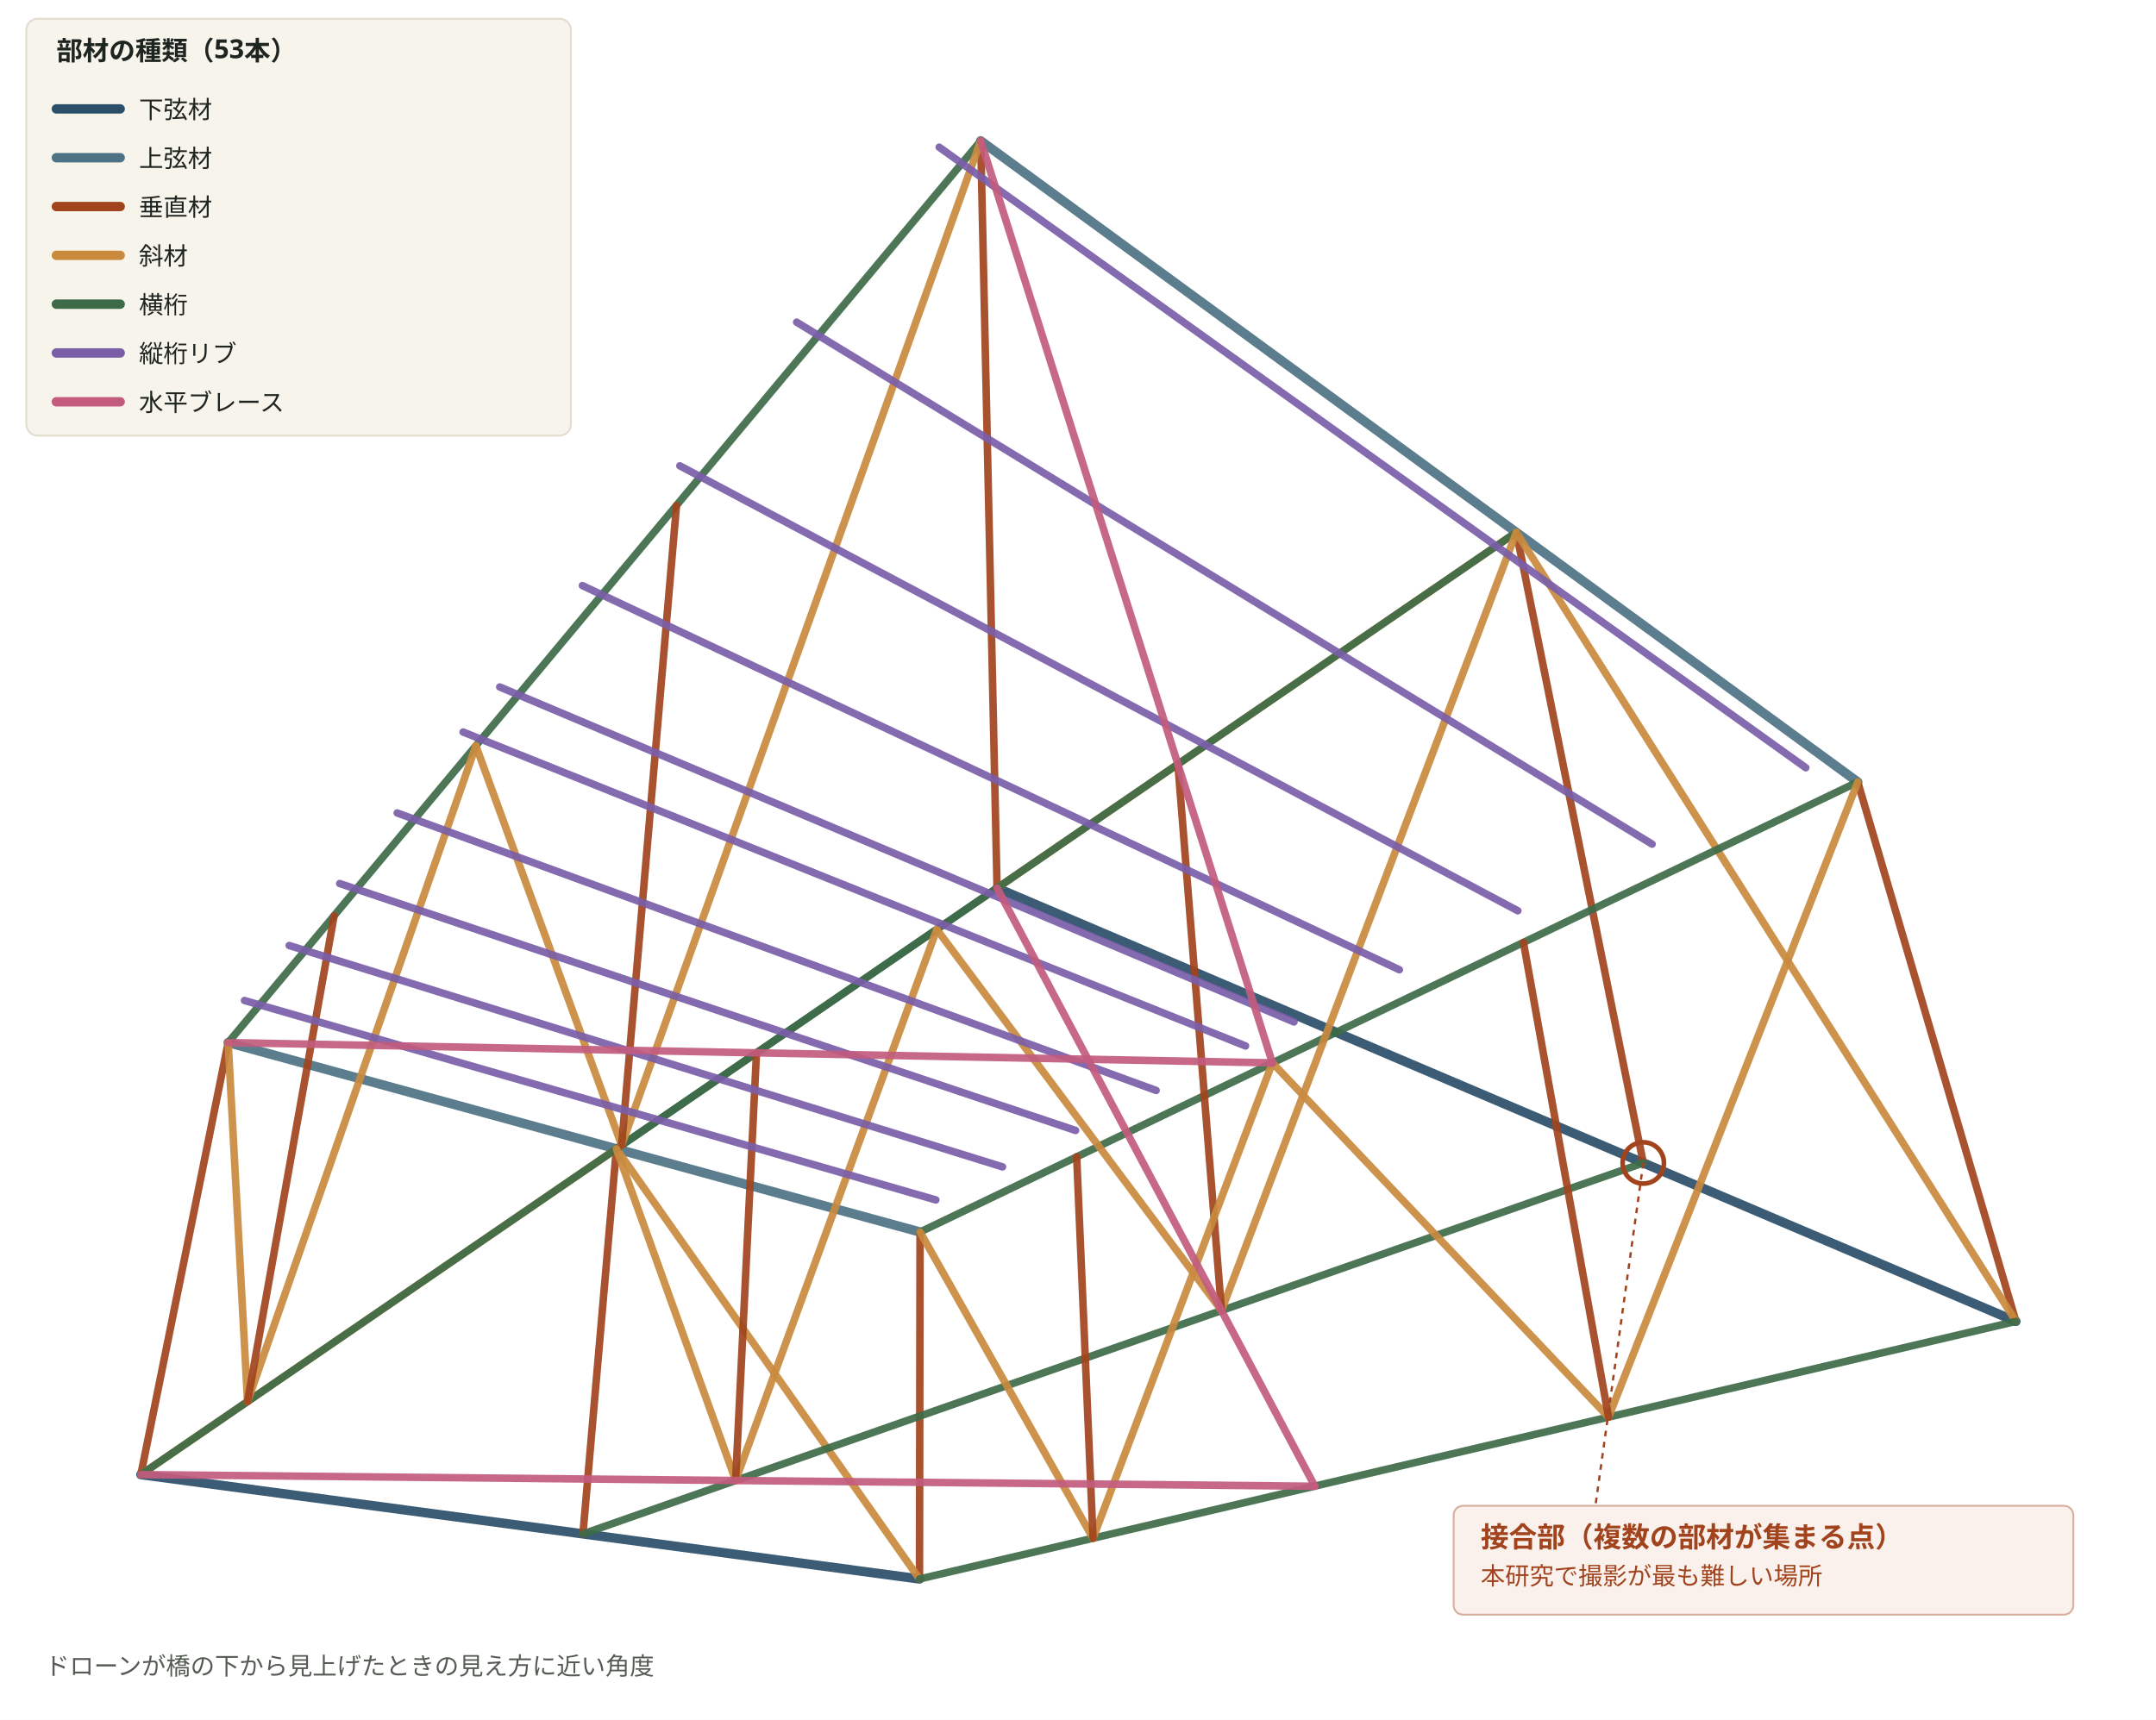
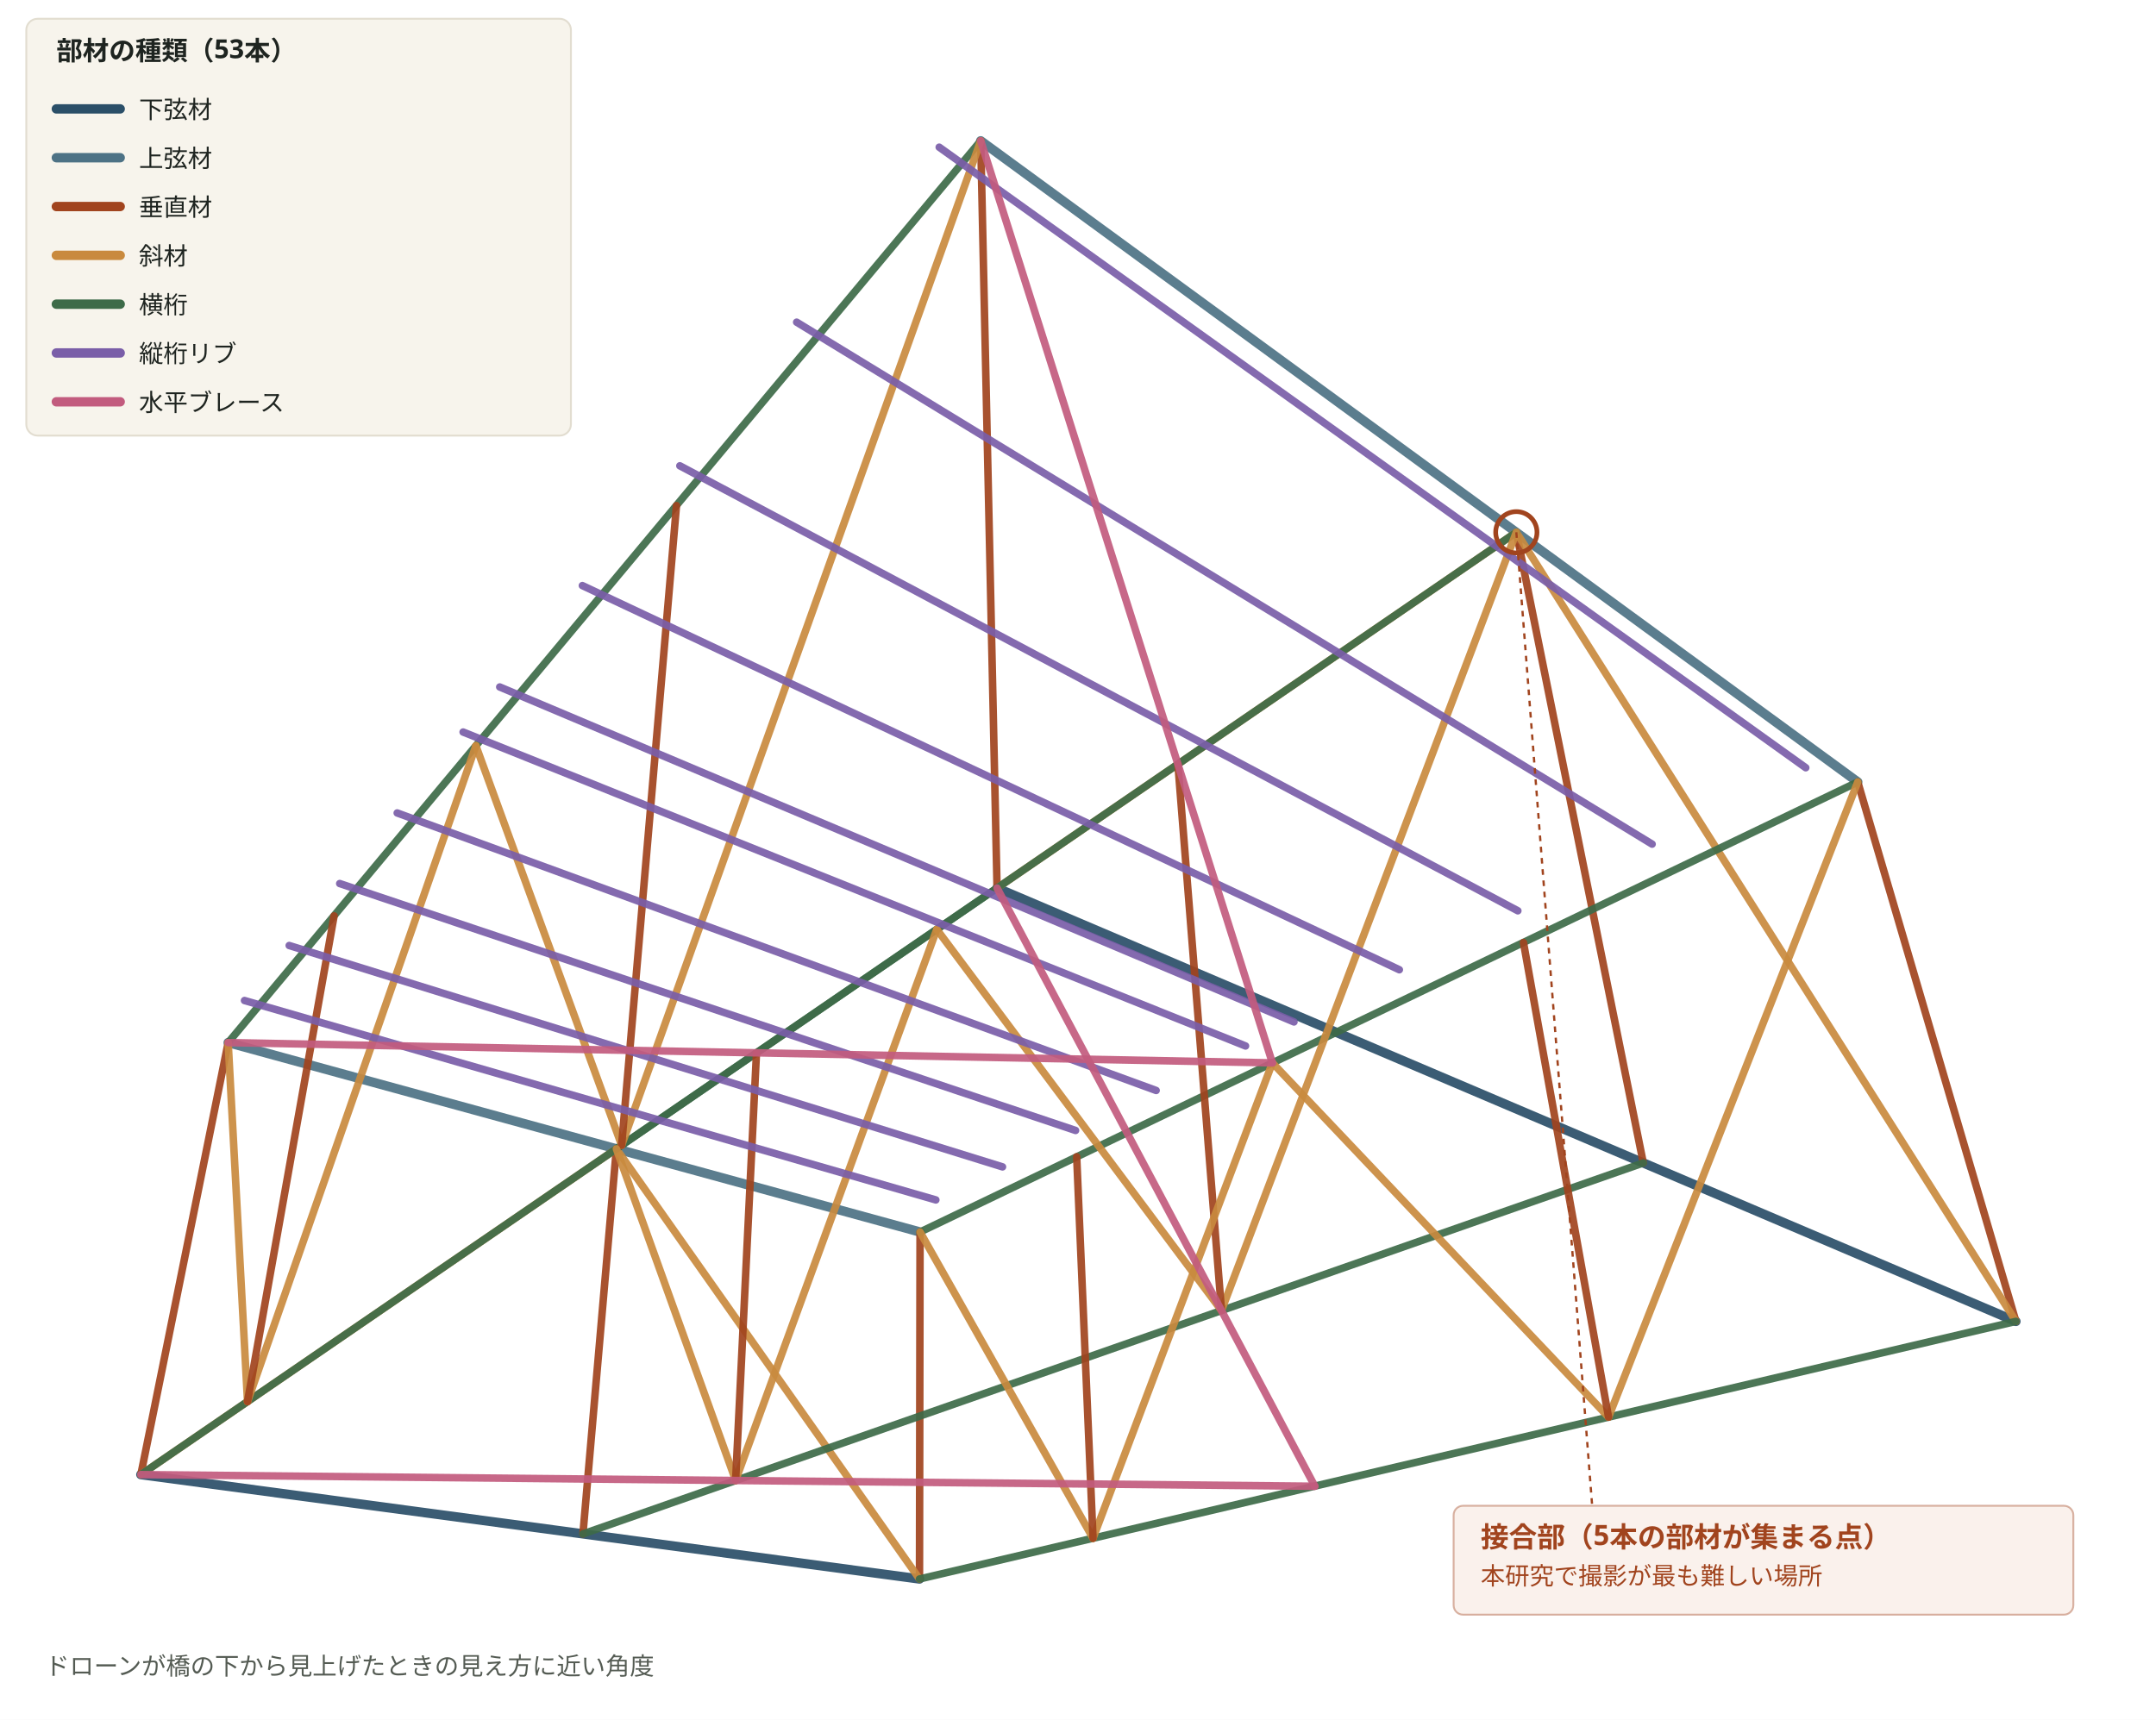
<svg xmlns="http://www.w3.org/2000/svg" viewBox="0 0 1148 916" role="img" aria-label="橋の下から見上げる視点で描いた橋梁トラス構造。53本の部材のうち道路床版を除く52本が種類ごとに色分けされている。">
  <rect x="0" y="0" width="1148" height="916" fill="#ffffff" />
  <line x1="530.9" y1="473.0" x2="1073.4" y2="703.8" stroke="#2b4f68" stroke-width="5" stroke-linecap="round" stroke-opacity="0.92" />
  <line x1="522.2" y1="75.0" x2="989.2" y2="416.5" stroke="#4d7285" stroke-width="5" stroke-linecap="round" stroke-opacity="0.92" />
  <line x1="530.9" y1="473.0" x2="522.2" y2="75.0" stroke="#a1441e" stroke-width="4" stroke-linecap="round" stroke-opacity="0.92" />
  <line x1="875.0" y1="619.4" x2="807.4" y2="283.5" stroke="#a1441e" stroke-width="4" stroke-linecap="round" stroke-opacity="0.92" />
  <line x1="1073.4" y1="703.8" x2="989.2" y2="416.5" stroke="#a1441e" stroke-width="4" stroke-linecap="round" stroke-opacity="0.92" />
  <line x1="530.9" y1="473.0" x2="807.4" y2="283.5" stroke="#c98a3e" stroke-width="4" stroke-linecap="round" stroke-opacity="0.92" />
  <line x1="807.4" y1="283.5" x2="1073.4" y2="703.8" stroke="#c98a3e" stroke-width="4" stroke-linecap="round" stroke-opacity="0.92" />
  <line x1="75.0" y1="785.4" x2="489.6" y2="841.0" stroke="#2b4f68" stroke-width="5" stroke-linecap="round" stroke-opacity="0.92" />
  <line x1="121.5" y1="555.3" x2="489.9" y2="656.2" stroke="#4d7285" stroke-width="5" stroke-linecap="round" stroke-opacity="0.92" />
  <line x1="75.0" y1="785.4" x2="121.5" y2="555.3" stroke="#a1441e" stroke-width="4" stroke-linecap="round" stroke-opacity="0.92" />
  <line x1="310.4" y1="817.0" x2="328.2" y2="611.9" stroke="#a1441e" stroke-width="4" stroke-linecap="round" stroke-opacity="0.92" />
  <line x1="489.6" y1="841.0" x2="489.9" y2="656.2" stroke="#a1441e" stroke-width="4" stroke-linecap="round" stroke-opacity="0.92" />
  <line x1="75.0" y1="785.4" x2="328.2" y2="611.9" stroke="#c98a3e" stroke-width="4" stroke-linecap="round" stroke-opacity="0.92" />
  <line x1="328.2" y1="611.9" x2="489.6" y2="841.0" stroke="#c98a3e" stroke-width="4" stroke-linecap="round" stroke-opacity="0.92" />
  <line x1="530.9" y1="473.0" x2="75.0" y2="785.4" stroke="#3d6b48" stroke-width="4" stroke-linecap="round" stroke-opacity="0.92" />
  <line x1="522.2" y1="75.0" x2="121.5" y2="555.3" stroke="#3d6b48" stroke-width="4" stroke-linecap="round" stroke-opacity="0.92" />
  <line x1="875.0" y1="619.4" x2="310.4" y2="817.0" stroke="#3d6b48" stroke-width="4" stroke-linecap="round" stroke-opacity="0.92" />
  <line x1="807.4" y1="283.5" x2="328.2" y2="611.9" stroke="#3d6b48" stroke-width="4" stroke-linecap="round" stroke-opacity="0.92" />
  <line x1="1073.4" y1="703.8" x2="489.6" y2="841.0" stroke="#3d6b48" stroke-width="4" stroke-linecap="round" stroke-opacity="0.92" />
  <line x1="989.2" y1="416.5" x2="489.9" y2="656.2" stroke="#3d6b48" stroke-width="4" stroke-linecap="round" stroke-opacity="0.92" />
  <line x1="522.2" y1="75.0" x2="331.0" y2="610.0" stroke="#c98a3e" stroke-width="4" stroke-linecap="round" stroke-opacity="0.92" />
  <line x1="331.0" y1="610.0" x2="253.4" y2="397.2" stroke="#c98a3e" stroke-width="4" stroke-linecap="round" stroke-opacity="0.92" />
  <line x1="253.4" y1="397.2" x2="131.8" y2="746.5" stroke="#c98a3e" stroke-width="4" stroke-linecap="round" stroke-opacity="0.92" />
  <line x1="131.8" y1="746.5" x2="121.5" y2="555.3" stroke="#c98a3e" stroke-width="4" stroke-linecap="round" stroke-opacity="0.92" />
  <line x1="331.0" y1="610.0" x2="360.2" y2="269.3" stroke="#a1441e" stroke-width="4" stroke-linecap="round" stroke-opacity="0.92" />
  <line x1="131.8" y1="746.5" x2="177.9" y2="487.8" stroke="#a1441e" stroke-width="4" stroke-linecap="round" stroke-opacity="0.92" />
  <line x1="807.4" y1="283.5" x2="650.4" y2="698.0" stroke="#c98a3e" stroke-width="4" stroke-linecap="round" stroke-opacity="0.92" />
  <line x1="650.4" y1="698.0" x2="498.8" y2="495.0" stroke="#c98a3e" stroke-width="4" stroke-linecap="round" stroke-opacity="0.92" />
  <line x1="498.8" y1="495.0" x2="391.7" y2="788.5" stroke="#c98a3e" stroke-width="4" stroke-linecap="round" stroke-opacity="0.92" />
  <line x1="391.7" y1="788.5" x2="328.2" y2="611.9" stroke="#c98a3e" stroke-width="4" stroke-linecap="round" stroke-opacity="0.92" />
  <line x1="650.4" y1="698.0" x2="627.2" y2="407.0" stroke="#a1441e" stroke-width="4" stroke-linecap="round" stroke-opacity="0.92" />
  <line x1="391.7" y1="788.5" x2="402.8" y2="560.8" stroke="#a1441e" stroke-width="4" stroke-linecap="round" stroke-opacity="0.92" />
  <line x1="989.2" y1="416.5" x2="856.5" y2="754.8" stroke="#c98a3e" stroke-width="4" stroke-linecap="round" stroke-opacity="0.92" />
  <line x1="856.5" y1="754.8" x2="677.5" y2="566.1" stroke="#c98a3e" stroke-width="4" stroke-linecap="round" stroke-opacity="0.92" />
  <line x1="677.5" y1="566.1" x2="582.0" y2="819.3" stroke="#c98a3e" stroke-width="4" stroke-linecap="round" stroke-opacity="0.92" />
  <line x1="582.0" y1="819.3" x2="489.9" y2="656.2" stroke="#c98a3e" stroke-width="4" stroke-linecap="round" stroke-opacity="0.92" />
  <line x1="856.5" y1="754.8" x2="811.2" y2="502.0" stroke="#a1441e" stroke-width="4" stroke-linecap="round" stroke-opacity="0.92" />
  <line x1="582.0" y1="819.3" x2="573.3" y2="616.1" stroke="#a1441e" stroke-width="4" stroke-linecap="round" stroke-opacity="0.92" />
  <line x1="500.1" y1="78.4" x2="961.5" y2="408.9" stroke="#7a5ea8" stroke-width="4" stroke-linecap="round" stroke-opacity="0.92" />
  <line x1="424.2" y1="171.6" x2="879.7" y2="449.6" stroke="#7a5ea8" stroke-width="4" stroke-linecap="round" stroke-opacity="0.92" />
  <line x1="362.0" y1="248.1" x2="808.2" y2="485.1" stroke="#7a5ea8" stroke-width="4" stroke-linecap="round" stroke-opacity="0.92" />
  <line x1="310.1" y1="311.9" x2="745.1" y2="516.5" stroke="#7a5ea8" stroke-width="4" stroke-linecap="round" stroke-opacity="0.92" />
  <line x1="266.1" y1="365.9" x2="689.0" y2="544.3" stroke="#7a5ea8" stroke-width="4" stroke-linecap="round" stroke-opacity="0.92" />
  <line x1="246.6" y1="389.9" x2="663.2" y2="557.1" stroke="#7a5ea8" stroke-width="4" stroke-linecap="round" stroke-opacity="0.92" />
  <line x1="211.5" y1="433.0" x2="615.6" y2="580.8" stroke="#7a5ea8" stroke-width="4" stroke-linecap="round" stroke-opacity="0.92" />
  <line x1="180.9" y1="470.6" x2="572.7" y2="602.1" stroke="#7a5ea8" stroke-width="4" stroke-linecap="round" stroke-opacity="0.92" />
  <line x1="154.0" y1="503.6" x2="533.8" y2="621.5" stroke="#7a5ea8" stroke-width="4" stroke-linecap="round" stroke-opacity="0.92" />
  <line x1="130.2" y1="532.9" x2="498.3" y2="639.1" stroke="#7a5ea8" stroke-width="4" stroke-linecap="round" stroke-opacity="0.92" />
  <line x1="530.9" y1="473.0" x2="700.1" y2="791.6" stroke="#c25b7e" stroke-width="4" stroke-linecap="round" stroke-opacity="0.92" />
  <line x1="75.0" y1="785.4" x2="700.1" y2="791.6" stroke="#c25b7e" stroke-width="4" stroke-linecap="round" stroke-opacity="0.92" />
  <line x1="522.2" y1="75.0" x2="677.5" y2="566.1" stroke="#c25b7e" stroke-width="4" stroke-linecap="round" stroke-opacity="0.92" />
  <line x1="121.5" y1="555.3" x2="677.5" y2="566.1" stroke="#c25b7e" stroke-width="4" stroke-linecap="round" stroke-opacity="0.92" />
-   <circle cx="875.0" cy="619.4" r="11" fill="none" stroke="#a1441e" stroke-width="2.5" />
-   <line x1="875.0" y1="619.4" x2="848.4" y2="810.0" stroke="#a1441e" stroke-width="1.2" stroke-dasharray="3 3" />
+   <circle cx="807.4" cy="283.5" r="11" fill="none" stroke="#a1441e" stroke-width="2.5" />
+   <line x1="807.4" y1="283.5" x2="848.4" y2="810.0" stroke="#a1441e" stroke-width="1.2" stroke-dasharray="3 3" />
  <rect x="774" y="802" width="330" height="58" fill="#faf1ec" stroke="#a1441e" stroke-opacity="0.4" rx="5" />
-   <text x="788.4" y="824.0" font-family="sans-serif" font-size="15" font-weight="700" fill="#a1441e">接合部（複数の部材が集まる点）</text>
+   <text x="788.4" y="824.0" font-family="sans-serif" font-size="15" font-weight="700" fill="#a1441e">接合部（5本の部材が集まる点）</text>
  <text x="788.4" y="844.0" font-family="sans-serif" font-size="13" fill="#a1441e">本研究で撮影が最も難しい場所</text>
  <text x="24" y="892.0" font-family="sans-serif" font-size="13" fill="#545b53">ドローンが橋の下から見上げたときの見え方に近い角度</text>
  <rect x="14" y="10" width="290" height="222" fill="#f7f4ec" stroke="#e2ddd0" rx="6" />
  <text x="30" y="32" font-family="sans-serif" font-size="14" font-weight="700" fill="#1e2420">部材の種類（53本）</text>
  <line x1="30" y1="58" x2="64" y2="58" stroke="#2b4f68" stroke-width="5" stroke-linecap="round" />
  <text x="74" y="63" font-family="sans-serif" font-size="13" fill="#1e2420">下弦材</text>
  <line x1="30" y1="84" x2="64" y2="84" stroke="#4d7285" stroke-width="5" stroke-linecap="round" />
  <text x="74" y="89" font-family="sans-serif" font-size="13" fill="#1e2420">上弦材</text>
  <line x1="30" y1="110" x2="64" y2="110" stroke="#a1441e" stroke-width="5" stroke-linecap="round" />
  <text x="74" y="115" font-family="sans-serif" font-size="13" fill="#1e2420">垂直材</text>
  <line x1="30" y1="136" x2="64" y2="136" stroke="#c98a3e" stroke-width="5" stroke-linecap="round" />
  <text x="74" y="141" font-family="sans-serif" font-size="13" fill="#1e2420">斜材</text>
  <line x1="30" y1="162" x2="64" y2="162" stroke="#3d6b48" stroke-width="5" stroke-linecap="round" />
  <text x="74" y="167" font-family="sans-serif" font-size="13" fill="#1e2420">横桁</text>
  <line x1="30" y1="188" x2="64" y2="188" stroke="#7a5ea8" stroke-width="5" stroke-linecap="round" />
  <text x="74" y="193" font-family="sans-serif" font-size="13" fill="#1e2420">縦桁リブ</text>
  <line x1="30" y1="214" x2="64" y2="214" stroke="#c25b7e" stroke-width="5" stroke-linecap="round" />
  <text x="74" y="219" font-family="sans-serif" font-size="13" fill="#1e2420">水平ブレース</text>
</svg>
